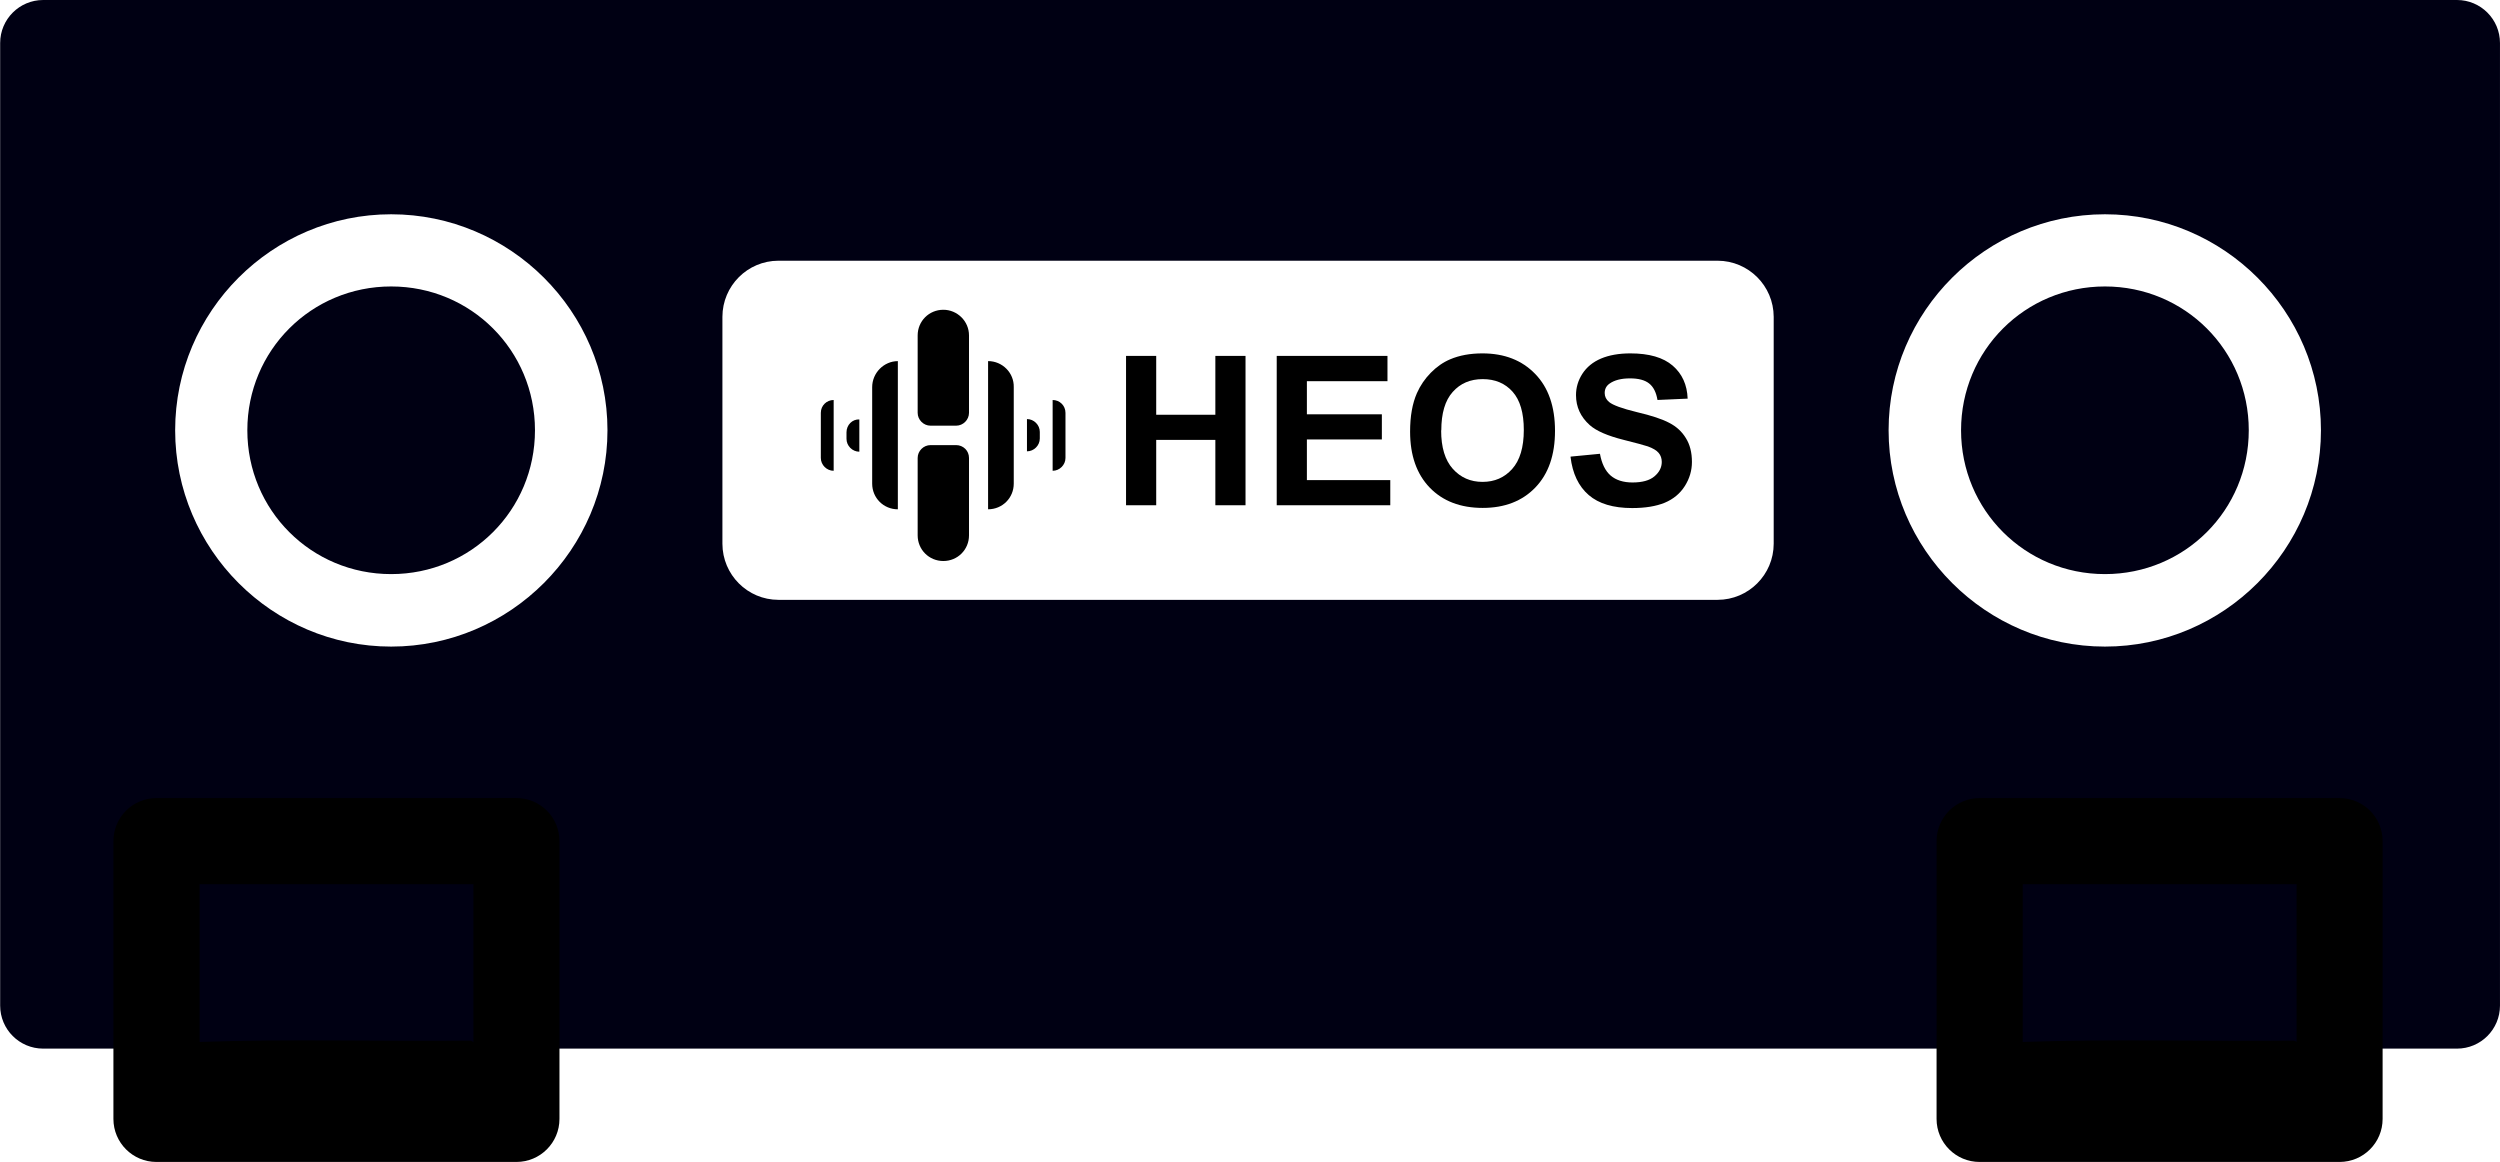
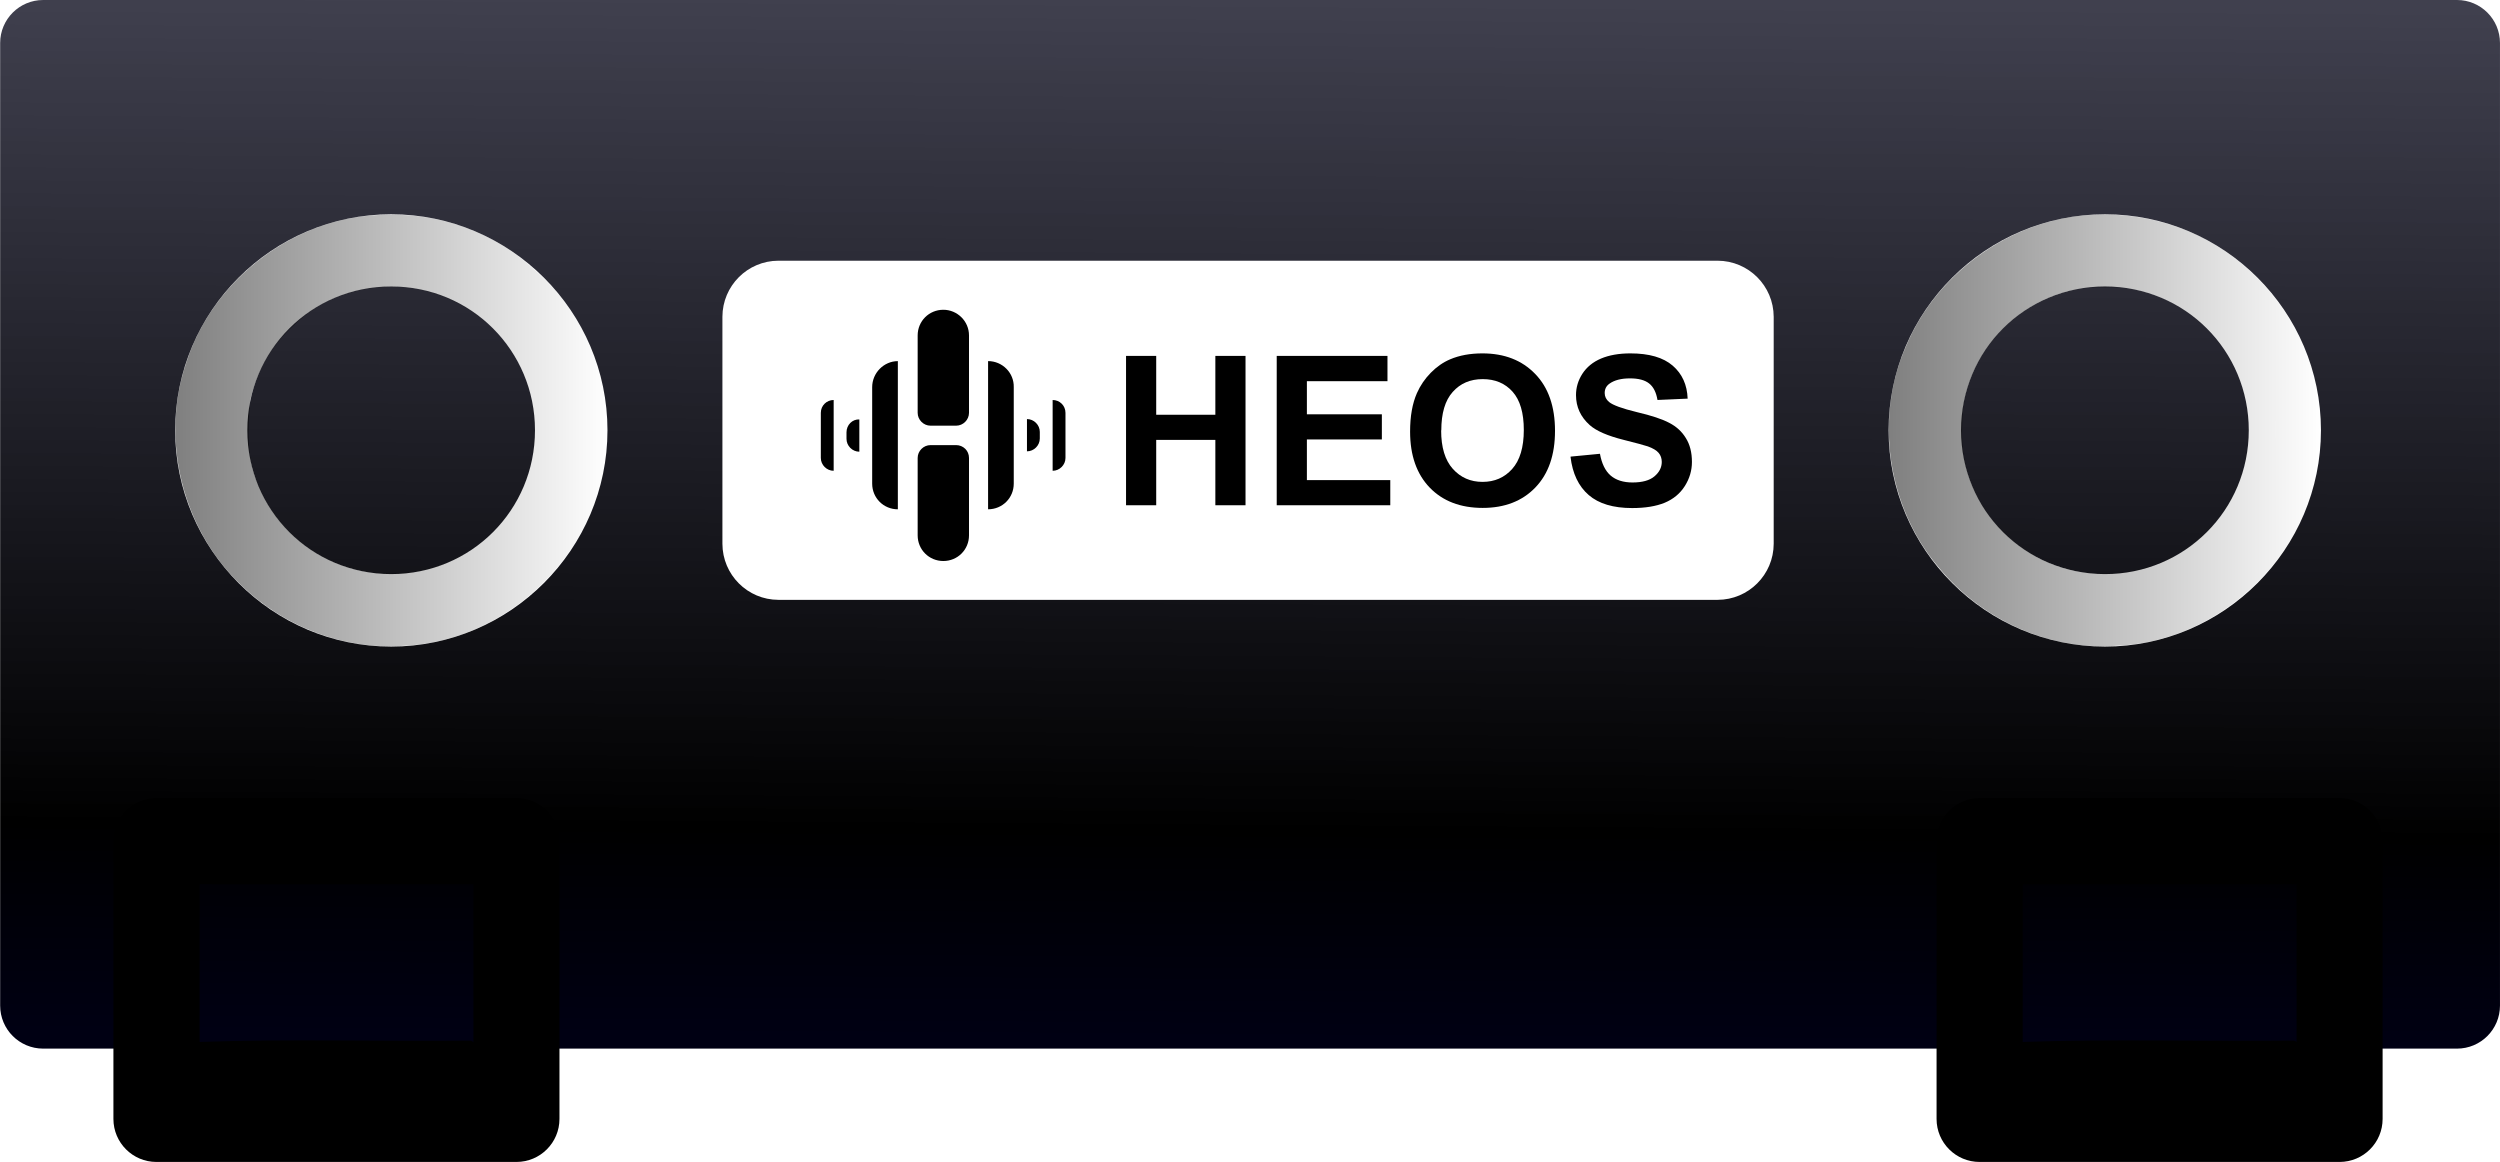
- <svg xmlns="http://www.w3.org/2000/svg" width="16.907mm" height="7.858mm" viewBox="0 0 16.907 7.858" version="1.1" id="svg910">
-   <defs id="defs904" />
+ <svg xmlns="http://www.w3.org/2000/svg" xmlns:xlink="http://www.w3.org/1999/xlink" width="16.907mm" height="7.858mm" viewBox="0 0 16.907 7.858" version="1.1" id="svg910">
+   <defs id="defs904">
+     <linearGradient id="linearGradient882">
+       <stop style="stop-color:#000000;stop-opacity:1;" offset="0" id="stop878" />
+       <stop style="stop-color:#000000;stop-opacity:0;" offset="1" id="stop880" />
+     </linearGradient>
+     <linearGradient id="linearGradient872">
+       <stop style="stop-color:#000000;stop-opacity:1;" offset="0" id="stop868" />
+       <stop style="stop-color:#000000;stop-opacity:0;" offset="1" id="stop870" />
+     </linearGradient>
+     <linearGradient id="linearGradient836">
+       <stop style="stop-color:#000013;stop-opacity:1;" offset="0" id="stop832" />
+       <stop id="stop886" offset="0.201" style="stop-color:#000000;stop-opacity:1" />
+       <stop style="stop-color:#000013;stop-opacity:0.75" offset="1" id="stop834" />
+     </linearGradient>
+     <linearGradient xlink:href="#linearGradient836" id="linearGradient838" x1="32.946" y1="26.575" x2="33.125" y2="0.102" gradientUnits="userSpaceOnUse" />
+     <linearGradient xlink:href="#linearGradient872" id="linearGradient874" x1="48.279" y1="11.002" x2="59.308" y2="11.002" gradientUnits="userSpaceOnUse" />
+     <linearGradient xlink:href="#linearGradient882" id="linearGradient884" x1="4.482" y1="11.005" x2="15.526" y2="11.005" gradientUnits="userSpaceOnUse" />
+   </defs>
  <g id="layer1" transform="translate(-35.3918,-210.6721)">
-     <path style="color:#000000;font-style:normal;font-variant:normal;font-weight:normal;font-stretch:normal;font-size:medium;line-height:normal;font-family:sans-serif;font-variant-ligatures:normal;font-variant-position:normal;font-variant-caps:normal;font-variant-numeric:normal;font-variant-alternates:normal;font-feature-settings:normal;text-indent:0;text-align:start;text-decoration:none;text-decoration-line:none;text-decoration-style:solid;text-decoration-color:#000000;letter-spacing:normal;word-spacing:normal;text-transform:none;writing-mode:lr-tb;direction:ltr;text-orientation:mixed;dominant-baseline:auto;baseline-shift:baseline;text-anchor:start;white-space:normal;shape-padding:0;clip-rule:nonzero;display:inline;overflow:visible;visibility:visible;opacity:1;isolation:auto;mix-blend-mode:normal;color-interpolation:sRGB;color-interpolation-filters:linearRGB;solid-color:#000000;solid-opacity:1;vector-effect:none;fill:#000013;fill-opacity:1;fill-rule:nonzero;stroke:none;stroke-width:2.2;stroke-linecap:round;stroke-linejoin:round;stroke-miterlimit:10;stroke-dasharray:none;stroke-dashoffset:0;stroke-opacity:1;color-rendering:auto;image-rendering:auto;shape-rendering:auto;text-rendering:auto;enable-background:accumulate" d="M 1.104 0 C 0.496 0 0.004 0.492 0.004 1.1 L 0.004 25.703 C 0.004 26.311 0.496 26.803 1.104 26.803 L 62.801 26.803 C 63.408 26.803 63.9 26.311 63.9 25.703 L 63.9 1.1 C 63.9 0.492 63.408 0 62.801 0 L 1.104 0 z M 9.998 5.477 C 13.038 5.477 15.527 7.958 15.527 10.998 C 15.527 14.038 13.038 16.527 9.998 16.527 C 6.958 16.527 4.477 14.038 4.477 10.998 C 4.477 7.958 6.958 5.477 9.998 5.477 z M 53.803 5.477 C 56.842 5.477 59.324 7.958 59.324 10.998 C 59.324 14.038 56.842 16.527 53.803 16.527 C 50.763 16.527 48.273 14.038 48.273 10.998 C 48.273 7.958 50.763 5.477 53.803 5.477 z M 19.896 6.664 L 43.902 6.664 C 44.693 6.665 45.334 7.307 45.336 8.098 L 45.336 13.898 C 45.335 14.689 44.693 15.331 43.902 15.332 L 19.896 15.332 C 19.106 15.331 18.466 14.689 18.465 13.898 L 18.465 8.098 C 18.466 7.307 19.106 6.665 19.896 6.664 z M 9.998 7.322 C 7.957 7.322 6.322 8.957 6.322 10.998 C 6.322 13.039 7.957 14.674 9.998 14.674 C 12.039 14.674 13.674 13.039 13.674 10.998 C 13.674 8.957 12.039 7.322 9.998 7.322 z M 53.803 7.322 C 51.761 7.322 50.125 8.957 50.125 10.998 C 50.125 13.039 51.761 14.674 53.803 14.674 C 55.844 14.674 57.479 13.039 57.479 10.998 C 57.479 8.957 55.844 7.322 53.803 7.322 z " transform="matrix(0.2645833,0,0,0.2645833,35.3918,210.6721)" id="rect42" />
+     <path style="color:#000000;font-style:normal;font-variant:normal;font-weight:normal;font-stretch:normal;font-size:medium;line-height:normal;font-family:sans-serif;font-variant-ligatures:normal;font-variant-position:normal;font-variant-caps:normal;font-variant-numeric:normal;font-variant-alternates:normal;font-feature-settings:normal;text-indent:0;text-align:start;text-decoration:none;text-decoration-line:none;text-decoration-style:solid;text-decoration-color:#000000;letter-spacing:normal;word-spacing:normal;text-transform:none;writing-mode:lr-tb;direction:ltr;text-orientation:mixed;dominant-baseline:auto;baseline-shift:baseline;text-anchor:start;white-space:normal;shape-padding:0;clip-rule:nonzero;display:inline;overflow:visible;visibility:visible;opacity:1;isolation:auto;mix-blend-mode:normal;color-interpolation:sRGB;color-interpolation-filters:linearRGB;solid-color:#000000;solid-opacity:1;vector-effect:none;fill:url(#linearGradient838);fill-opacity:1;fill-rule:nonzero;stroke:none;stroke-width:2.2;stroke-linecap:round;stroke-linejoin:round;stroke-miterlimit:10;stroke-dasharray:none;stroke-dashoffset:0;stroke-opacity:1;color-rendering:auto;image-rendering:auto;shape-rendering:auto;text-rendering:auto;enable-background:accumulate" d="M 1.104 0 C 0.496 0 0.004 0.492 0.004 1.1 L 0.004 25.703 C 0.004 26.311 0.496 26.803 1.104 26.803 L 62.801 26.803 C 63.408 26.803 63.9 26.311 63.9 25.703 L 63.9 1.1 C 63.9 0.492 63.408 0 62.801 0 L 1.104 0 z M 9.998 5.477 C 13.038 5.477 15.527 7.958 15.527 10.998 C 15.527 14.038 13.038 16.527 9.998 16.527 C 6.958 16.527 4.477 14.038 4.477 10.998 C 4.477 7.958 6.958 5.477 9.998 5.477 z M 53.803 5.477 C 56.842 5.477 59.324 7.958 59.324 10.998 C 59.324 14.038 56.842 16.527 53.803 16.527 C 50.763 16.527 48.273 14.038 48.273 10.998 C 48.273 7.958 50.763 5.477 53.803 5.477 z M 19.896 6.664 L 43.902 6.664 C 44.693 6.665 45.334 7.307 45.336 8.098 L 45.336 13.898 C 45.335 14.689 44.693 15.331 43.902 15.332 L 19.896 15.332 C 19.106 15.331 18.466 14.689 18.465 13.898 L 18.465 8.098 C 18.466 7.307 19.106 6.665 19.896 6.664 z M 9.998 7.322 C 7.957 7.322 6.322 8.957 6.322 10.998 C 6.322 13.039 7.957 14.674 9.998 14.674 C 12.039 14.674 13.674 13.039 13.674 10.998 C 13.674 8.957 12.039 7.322 9.998 7.322 z M 53.803 7.322 C 51.761 7.322 50.125 8.957 50.125 10.998 C 50.125 13.039 51.761 14.674 53.803 14.674 C 55.844 14.674 57.479 13.039 57.479 10.998 C 57.479 8.957 55.844 7.322 53.803 7.322 z " transform="matrix(0.2645833,0,0,0.2645833,35.3918,210.6721)" id="rect42" />
    <g id="g58" transform="matrix(0.2645833,0,0,0.2645833,31.8993,202.6552)" style="fill:#000000;fill-opacity:1">
      <path style="color:#000000;font-style:normal;font-variant:normal;font-weight:normal;font-stretch:normal;font-size:medium;line-height:normal;font-family:sans-serif;font-variant-ligatures:normal;font-variant-position:normal;font-variant-caps:normal;font-variant-numeric:normal;font-variant-alternates:normal;font-feature-settings:normal;text-indent:0;text-align:start;text-decoration:none;text-decoration-line:none;text-decoration-style:solid;text-decoration-color:#000000;letter-spacing:normal;word-spacing:normal;text-transform:none;writing-mode:lr-tb;direction:ltr;text-orientation:mixed;dominant-baseline:auto;baseline-shift:baseline;text-anchor:start;white-space:normal;shape-padding:0;clip-rule:nonzero;display:inline;overflow:visible;visibility:visible;opacity:1;isolation:auto;mix-blend-mode:normal;color-interpolation:sRGB;color-interpolation-filters:linearRGB;solid-color:#000000;solid-opacity:1;vector-effect:none;fill:#000000;fill-opacity:1;fill-rule:nonzero;stroke:none;stroke-width:2.2;stroke-linecap:round;stroke-linejoin:round;stroke-miterlimit:10;stroke-dasharray:none;stroke-dashoffset:0;stroke-opacity:1;color-rendering:auto;image-rendering:auto;shape-rendering:auto;text-rendering:auto;enable-background:accumulate" d="m 17.199,50.699 a 1.1,1.1 0 0 0 -1.1,1.102 v 7.1 A 1.1,1.1 0 0 0 17.199,60 h 9.201 A 1.1,1.1 0 0 0 27.5,58.9 v -7.1 a 1.1,1.1 0 0 0 -1.1,-1.102 z m 1.102,2.201 h 7 v 4.9 h -7 z" id="rect54" />
      <path style="color:#000000;font-style:normal;font-variant:normal;font-weight:normal;font-stretch:normal;font-size:medium;line-height:normal;font-family:sans-serif;font-variant-ligatures:normal;font-variant-position:normal;font-variant-caps:normal;font-variant-numeric:normal;font-variant-alternates:normal;font-feature-settings:normal;text-indent:0;text-align:start;text-decoration:none;text-decoration-line:none;text-decoration-style:solid;text-decoration-color:#000000;letter-spacing:normal;word-spacing:normal;text-transform:none;writing-mode:lr-tb;direction:ltr;text-orientation:mixed;dominant-baseline:auto;baseline-shift:baseline;text-anchor:start;white-space:normal;shape-padding:0;clip-rule:nonzero;display:inline;overflow:visible;visibility:visible;opacity:1;isolation:auto;mix-blend-mode:normal;color-interpolation:sRGB;color-interpolation-filters:linearRGB;solid-color:#000000;solid-opacity:1;vector-effect:none;fill:#000000;fill-opacity:1;fill-rule:nonzero;stroke:none;stroke-width:2.2;stroke-linecap:round;stroke-linejoin:round;stroke-miterlimit:10;stroke-dasharray:none;stroke-dashoffset:0;stroke-opacity:1;color-rendering:auto;image-rendering:auto;shape-rendering:auto;text-rendering:auto;enable-background:accumulate" d="m 63.801,50.699 a 1.1,1.1 0 0 0 -1.102,1.102 v 7.1 A 1.1,1.1 0 0 0 63.801,60 H 73 a 1.1,1.1 0 0 0 1.1,-1.1 v -7.1 A 1.1,1.1 0 0 0 73,50.699 Z m 1.1,2.201 h 7 v 4.9 h -7 z" id="rect56" />
    </g>
    <path style="fill:#000000;fill-opacity:1;stroke:none;stroke-width:0.357;stroke-linecap:round;stroke-linejoin:miter;stroke-miterlimit:4;stroke-dasharray:none;stroke-dashoffset:0;stroke-opacity:1" d="m 4.959,26.678 c -0.126,0.354 -0.228,1.166 0.367,1.075 2.257,-0.023 4.533,0.046 6.779,-0.034 0.285,-0.201 0.318,-1.001 -0.082,-1.12 -2.317,0.023 -4.652,-0.046 -6.957,0.034 l -0.082,0.034 z" id="path1503" transform="matrix(0.2645833,0,0,0.2645833,35.3918,210.6721)" />
    <path style="fill:#000000;fill-opacity:1;stroke:none;stroke-width:0.357;stroke-linecap:round;stroke-linejoin:miter;stroke-miterlimit:4;stroke-dasharray:none;stroke-dashoffset:0;stroke-opacity:1" d="m 51.567,26.678 c -0.126,0.354 -0.228,1.166 0.367,1.075 2.257,-0.023 4.533,0.046 6.779,-0.034 0.285,-0.201 0.318,-1.001 -0.082,-1.12 -2.317,0.023 -4.652,-0.046 -6.957,0.034 l -0.082,0.034 z" id="path1505" transform="matrix(0.2645833,0,0,0.2645833,35.3918,210.6721)" />
    <g id="g1539" transform="matrix(0.09375,0,0,0.09375,37.30052,193.4682)">
      <path style="stroke-width:0.265" id="path2" d="m 42.556,211.437 v 6.959 c 0,1.032 0.82,1.852 1.852,1.852 v -10.689 c -1.005,0 -1.852,0.847 -1.852,1.879" />
      <path style="stroke-width:0.265" id="path4" d="m 53.722,213.738 v 2.328 c 0.503,0 0.926,-0.423 0.926,-0.926 v -0.476 c 0,-0.503 -0.423,-0.926 -0.926,-0.926" />
      <path style="stroke-width:0.265" id="path6" d="m 55.574,212.363 v 5.106 c 0.503,0 0.926,-0.423 0.926,-0.926 v -3.254 c 0,-0.529 -0.423,-0.926 -0.926,-0.926" />
      <path style="stroke-width:0.265" id="path8" d="m 40.704,214.691 v 0.476 c 0,0.503 0.423,0.926 0.926,0.926 v -2.328 c -0.503,-0.026 -0.926,0.397 -0.926,0.926" />
      <path style="stroke-width:0.265" id="path10" d="m 38.852,213.289 v 3.254 c 0,0.503 0.423,0.926 0.926,0.926 v -5.106 c -0.503,0 -0.926,0.397 -0.926,0.926" />
      <path style="stroke-width:0.265" id="path12" d="m 50.917,209.558 v 10.689 c 1.032,0 1.852,-0.82 1.852,-1.852 v -6.959 c 0.026,-1.032 -0.82,-1.879 -1.852,-1.879" />
      <path style="stroke-width:0.265" id="path14" d="m 47.689,205.854 c -1.032,0 -1.852,0.82 -1.852,1.852 v 5.583 c 0,0.503 0.423,0.926 0.926,0.926 h 1.852 c 0.503,0 0.926,-0.423 0.926,-0.926 v -5.583 c 0,-1.032 -0.847,-1.852 -1.852,-1.852" />
      <path style="stroke-width:0.265" id="path16" d="m 48.615,215.617 h -1.852 c -0.503,0 -0.926,0.423 -0.926,0.926 v 5.583 c 0,1.032 0.82,1.852 1.852,1.852 1.032,0 1.852,-0.82 1.852,-1.852 v -5.583 c 0,-0.529 -0.423,-0.926 -0.926,-0.926 z" />
    </g>
    <g aria-label="HEOS" style="font-style:normal;font-weight:normal;font-size:10.583px;line-height:125%;font-family:sans-serif;letter-spacing:0px;word-spacing:0px;fill:#000000;fill-opacity:1;stroke:none;stroke-width:0.265px;stroke-linecap:butt;stroke-linejoin:miter;stroke-opacity:1" id="text1543">
      <path d="m 43.007,214.089 v -1.01 h 0.204 v 0.398 h 0.4 v -0.398 h 0.204 v 1.01 h -0.204 v -0.442 h -0.4 v 0.442 z" style="font-style:normal;font-variant:normal;font-weight:bold;font-stretch:normal;font-size:1.411px;font-family:Arial;-inkscape-font-specification:'Arial Bold';stroke-width:0.265px" id="path1545" />
      <path d="m 44.026,214.089 v -1.01 h 0.749 v 0.171 h -0.545 v 0.224 h 0.507 v 0.17 h -0.507 v 0.275 h 0.564 v 0.17 z" style="font-style:normal;font-variant:normal;font-weight:bold;font-stretch:normal;font-size:1.411px;font-family:Arial;-inkscape-font-specification:'Arial Bold';stroke-width:0.265px" id="path1547" />
      <path d="m 44.928,213.59 q 0,-0.154 0.046,-0.259 0.034,-0.077 0.094,-0.138 0.06,-0.061 0.131,-0.091 0.094,-0.04 0.218,-0.04 0.223,0 0.357,0.139 0.134,0.138 0.134,0.385 0,0.245 -0.133,0.383 -0.133,0.138 -0.356,0.138 -0.225,0 -0.358,-0.137 -0.133,-0.138 -0.133,-0.379 z m 0.21,-0.007 q 0,0.172 0.079,0.26 0.079,0.088 0.201,0.088 0.122,0 0.2,-0.087 0.079,-0.088 0.079,-0.264 0,-0.174 -0.076,-0.259 -0.076,-0.085 -0.202,-0.085 -0.126,0 -0.203,0.087 -0.077,0.086 -0.077,0.26 z" style="font-style:normal;font-variant:normal;font-weight:bold;font-stretch:normal;font-size:1.411px;font-family:Arial;-inkscape-font-specification:'Arial Bold';stroke-width:0.265px" id="path1549" />
      <path d="m 46.014,213.76 0.198,-0.019 q 0.018,0.1 0.072,0.147 0.055,0.047 0.148,0.047 0.099,0 0.148,-0.041 0.05,-0.042 0.05,-0.098 0,-0.036 -0.021,-0.061 -0.021,-0.025 -0.073,-0.044 -0.036,-0.012 -0.163,-0.044 -0.164,-0.041 -0.23,-0.1 -0.093,-0.083 -0.093,-0.203 0,-0.077 0.043,-0.144 0.044,-0.068 0.126,-0.103 0.083,-0.035 0.199,-0.035 0.19,0 0.286,0.083 0.096,0.083 0.101,0.223 l -0.204,0.009 q -0.013,-0.078 -0.057,-0.112 -0.043,-0.034 -0.129,-0.034 -0.089,0 -0.139,0.036 -0.032,0.023 -0.032,0.063 0,0.036 0.03,0.061 0.039,0.032 0.187,0.068 0.149,0.035 0.22,0.073 0.072,0.037 0.112,0.103 0.041,0.065 0.041,0.161 0,0.087 -0.048,0.163 -0.048,0.076 -0.136,0.113 -0.088,0.036 -0.22,0.036 -0.192,0 -0.294,-0.088 -0.103,-0.089 -0.123,-0.258 z" style="font-style:normal;font-variant:normal;font-weight:bold;font-stretch:normal;font-size:1.411px;font-family:Arial;-inkscape-font-specification:'Arial Bold';stroke-width:0.265px" id="path1551" />
    </g>
+     <path style="opacity:0.5;fill:url(#linearGradient884);fill-opacity:1;stroke:none;stroke-width:0.084;stroke-linecap:round;stroke-linejoin:miter;stroke-miterlimit:4;stroke-dasharray:none;stroke-dashoffset:0;stroke-opacity:1" d="M 9.89,5.492 C 7.597,5.484 5.439,7.113 4.755,9.29 4.094,11.238 4.662,13.522 6.148,14.941 c 1.11,1.091 2.691,1.699 4.249,1.56 2.348,-0.12 4.443,-1.957 4.976,-4.23 C 15.856,10.349 15.17,8.189 13.664,6.898 12.661,5.95 11.266,5.447 9.89,5.492 Z m 0.074,1.836 c 1.516,-0.022 3.007,0.977 3.492,2.43 0.25,0.753 0.265,1.596 0.037,2.356 -0.438,1.444 -1.845,2.523 -3.357,2.539 C 8.637,14.759 7.157,13.795 6.609,12.398 6.286,11.735 6.35,10.967 6.391,10.253 6.557,9.515 6.933,8.824 7.505,8.323 8.143,7.674 9.066,7.344 9.965,7.329 Z" id="path856" transform="matrix(0.2645833,0,0,0.2645833,35.3918,210.6721)" />
+     <path style="opacity:0.5;fill:url(#linearGradient874);fill-opacity:1;stroke:none;stroke-width:0.084;stroke-linecap:round;stroke-linejoin:miter;stroke-miterlimit:4;stroke-dasharray:none;stroke-dashoffset:0;stroke-opacity:1" d="m 53.715,5.484 c -2.142,0.004 -4.177,1.402 -4.999,3.371 -0.813,1.841 -0.467,4.107 0.831,5.64 1.095,1.347 2.847,2.153 4.589,2.008 2.352,-0.091 4.468,-1.909 5.026,-4.179 0.185,-0.745 0.171,-1.531 0.082,-2.288 C 58.874,8.002 57.301,6.227 55.292,5.689 54.78,5.545 54.247,5.477 53.715,5.484 Z m 0.075,1.869 c 1.87,-0.116 3.606,1.541 3.664,3.399 0.083,0.966 -0.257,1.938 -0.886,2.667 -0.659,0.775 -1.675,1.213 -2.684,1.238 -1.261,0.075 -2.506,-0.618 -3.171,-1.679 -0.417,-0.62 -0.6,-1.363 -0.557,-2.106 -0.025,-1.359 0.881,-2.643 2.095,-3.208 0.485,-0.22 1.005,-0.344 1.539,-0.312 z" id="path866" transform="matrix(0.2645833,0,0,0.2645833,35.3918,210.6721)" />
  </g>
</svg>
